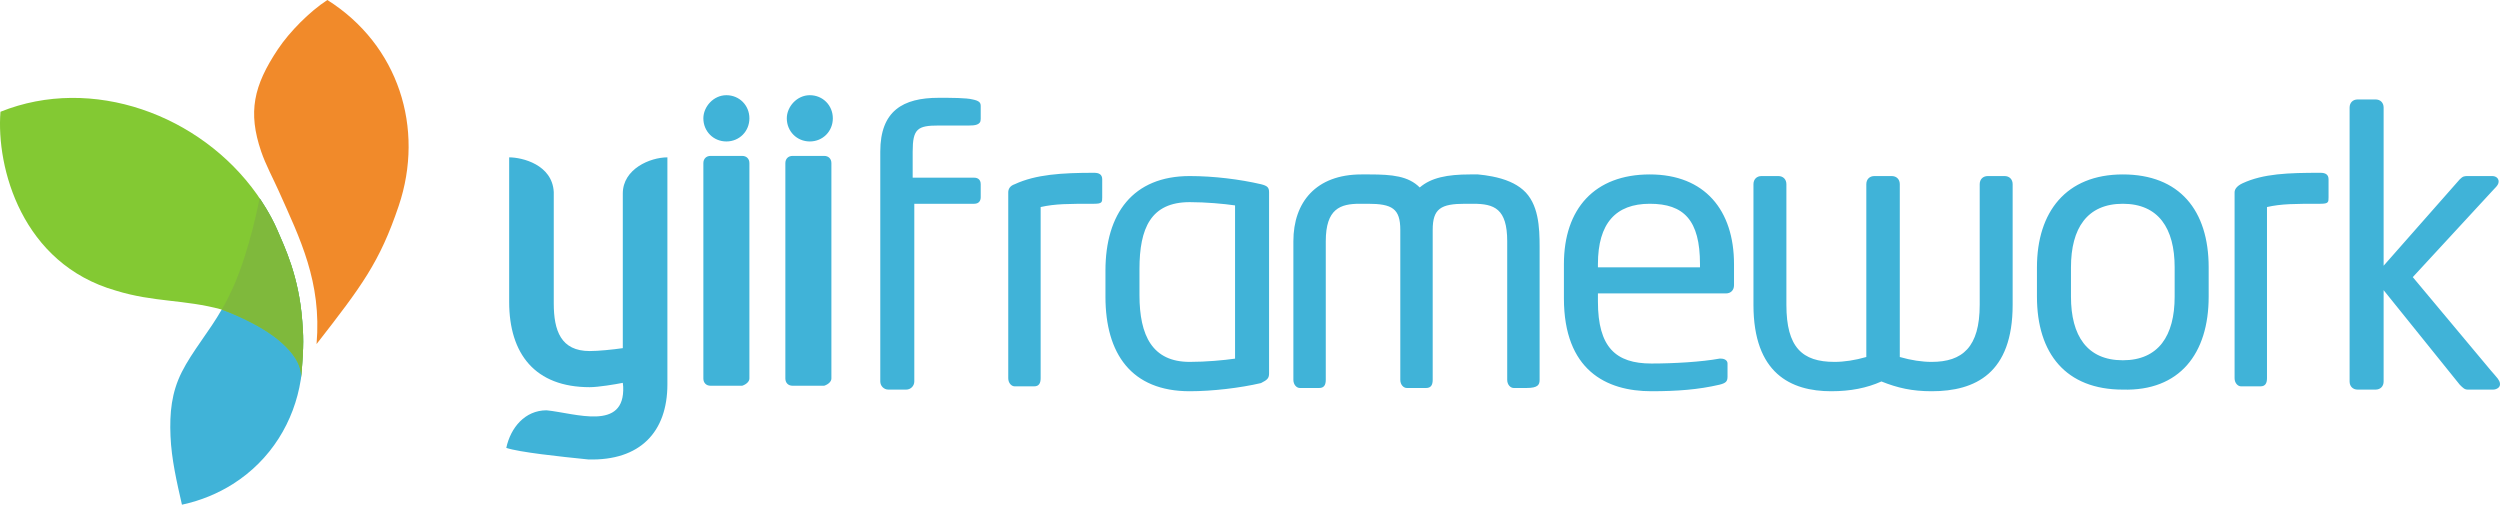
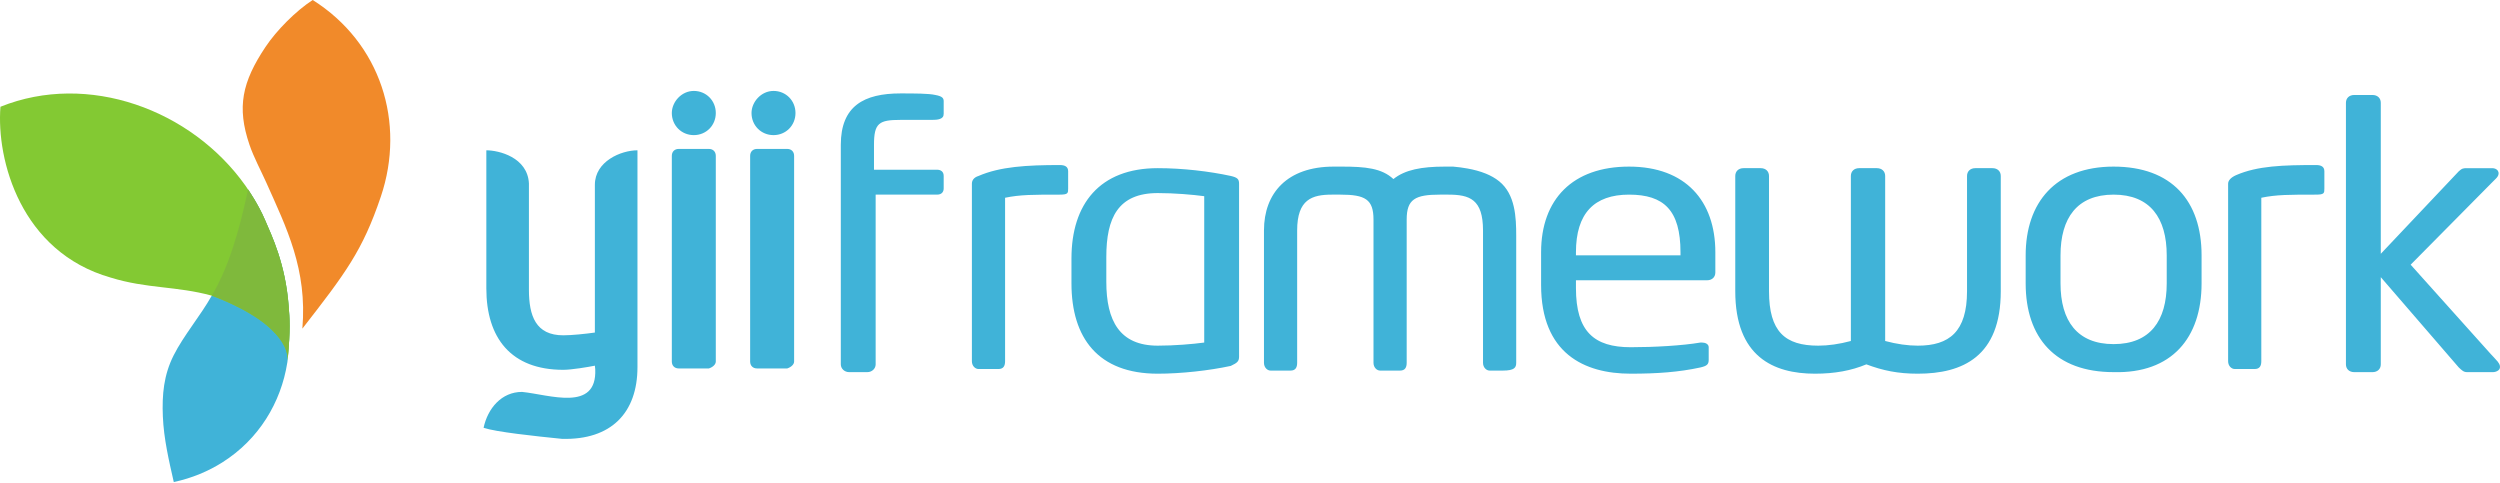
- <svg xmlns="http://www.w3.org/2000/svg" width="639" height="129" viewBox="0 0 639 129" fill="none">
+ <svg xmlns="http://www.w3.org/2000/svg" width="669" height="129" viewBox="0 0 669 129" fill="none">
  <path d="M77.253 82.001C76.387 70.511 72.698 63.062 70.902 58.841C69.107 54.62 66.347 50.669 66.345 50.676C66.34 50.694 63.86 64.122 59.401 73.837C58.657 75.46 57.668 77.486 56.671 79.117C53.592 84.578 49.126 89.803 46.464 95.098C43.825 100.346 43.335 105.544 43.58 111.453C43.827 117.395 45.194 123.223 46.505 129C51.45 127.928 55.753 126.094 59.476 123.749C69.273 117.577 75.193 107.706 76.875 97.072C76.875 97.072 76.957 96.64 76.994 96.113C77.752 87.894 77.501 85.3 77.253 82.001Z" fill="#40B3D8" />
  <path d="M77.253 82.001C76.387 70.511 72.698 63.062 70.902 58.841C69.107 54.62 66.347 50.669 66.345 50.676L66.344 50.679C66.344 50.677 66.345 50.675 66.345 50.675L65.686 49.691C51.238 29.312 23.53 19.137 0.12 28.568C-1.008 42.852 5.583 67.43 29.628 74.285C39.348 77.29 47.132 76.51 56.671 79.117C56.671 79.117 56.671 79.117 56.671 79.117C56.671 79.117 66.367 82.513 72.009 87.605C74.546 89.895 77.087 92.909 76.96 96.494C77.763 87.963 77.506 85.353 77.253 82.001Z" fill="#83C933" />
-   <path d="M638.979 97.93C638.913 97.515 638.71 97.177 638.472 96.841C638.457 96.82 638.443 96.796 638.429 96.774C638.418 96.761 638.408 96.746 638.397 96.733C637.863 96.034 637.242 95.399 636.679 94.72C636.144 94.083 635.61 93.443 635.076 92.804C634.434 92.036 633.792 91.269 633.15 90.501C632.433 89.643 631.715 88.782 630.995 87.923C630.231 87.009 629.468 86.098 628.705 85.183C627.927 84.254 627.149 83.324 626.374 82.395L624.095 79.67C623.383 78.818 622.672 77.968 621.963 77.117C621.331 76.364 620.702 75.609 620.07 74.856C619.551 74.236 619.034 73.615 618.516 72.993C618.139 72.545 617.763 72.098 617.389 71.648L616.786 70.925C616.782 70.92 616.707 70.835 616.707 70.835C616.719 70.822 616.731 70.809 616.744 70.796L616.843 70.688C616.898 70.63 616.952 70.57 617.007 70.51C617.081 70.428 617.156 70.348 617.23 70.266C617.324 70.166 617.419 70.064 617.513 69.963C617.624 69.843 617.734 69.722 617.845 69.601C617.973 69.463 618.102 69.324 618.23 69.185C618.373 69.029 618.518 68.874 618.66 68.718L619.135 68.202C619.308 68.017 619.481 67.83 619.652 67.643C619.836 67.444 620.022 67.245 620.204 67.045C620.4 66.832 620.595 66.62 620.792 66.408L621.409 65.739C621.626 65.505 621.841 65.272 622.055 65.039C622.279 64.796 622.502 64.555 622.726 64.313C622.955 64.064 623.186 63.814 623.417 63.564C623.653 63.308 623.89 63.054 624.125 62.796C624.366 62.534 624.607 62.274 624.848 62.013C625.094 61.747 625.338 61.481 625.583 61.216C625.833 60.947 626.08 60.679 626.328 60.412C626.576 60.14 626.825 59.87 627.074 59.599C627.325 59.329 627.575 59.058 627.826 58.787C628.073 58.517 628.323 58.247 628.572 57.976C628.82 57.708 629.07 57.44 629.317 57.171C629.563 56.906 629.807 56.639 630.053 56.374C630.294 56.112 630.536 55.852 630.777 55.589C631.013 55.332 631.249 55.077 631.485 54.819C631.716 54.569 631.949 54.318 632.178 54.068L632.849 53.341C633.065 53.107 633.282 52.875 633.496 52.64C633.703 52.417 633.909 52.192 634.116 51.968L634.707 51.331C634.89 51.13 635.075 50.929 635.262 50.728C635.435 50.542 635.606 50.356 635.779 50.167C635.938 49.995 636.098 49.823 636.257 49.65C636.402 49.493 636.546 49.337 636.691 49.179C636.82 49.039 636.949 48.899 637.079 48.76C637.19 48.637 637.302 48.516 637.417 48.394C637.745 48.035 638.113 47.705 638.376 47.287C638.673 46.816 638.776 46.222 638.476 45.724C638.277 45.392 637.946 45.172 637.579 45.073C637.389 45.023 637.192 45.002 636.997 45.002H630.784C629.958 45.002 629.542 45.002 628.716 45.837L609.255 67.919V27.503C609.255 26.254 608.425 25.418 607.184 25.418H602.628C601.386 25.418 600.558 26.253 600.558 27.503V97.503C600.558 98.751 601.386 99.584 602.628 99.584H607.184C608.425 99.584 609.255 98.751 609.255 97.503V74.169L628.716 98.334C629.543 99.169 629.958 99.584 630.784 99.584H637.234C637.747 99.584 638.282 99.394 638.66 99.037C638.962 98.749 639.044 98.332 638.979 97.93ZM595.178 50.417V45.836C595.178 44.584 594.348 44.166 593.108 44.166C584.824 44.166 578.527 44.369 573.144 46.87C571.793 47.518 571.16 48.334 571.16 49.168V96.666C571.16 97.916 571.99 98.749 572.816 98.749H577.785C579.029 98.749 579.442 97.916 579.442 96.666V52.918C583.168 52.083 586.481 52.083 593.108 52.083C595.178 52.083 595.178 51.667 595.178 50.417ZM555.841 75.834C555.841 85.833 551.699 92.085 542.589 92.085C533.48 92.085 529.34 85.832 529.34 75.834V68.333C529.34 58.335 533.48 52.083 542.589 52.083C551.699 52.083 555.841 58.335 555.841 68.333V75.834ZM564.537 75.834V68.333C564.537 53.75 557.082 44.584 542.589 44.584C528.096 44.584 520.645 54.168 520.645 68.333V75.834C520.645 90.418 528.097 99.583 542.589 99.583C557.082 100 564.537 90.418 564.537 75.834ZM514.433 77.918V47.084C514.433 45.836 513.606 45 512.363 45H508.083C506.842 45 506.013 45.835 506.013 47.084V77.918C506.013 88.75 501.597 92.499 493.731 92.499C491.244 92.499 488.485 92.085 485.587 91.251V47.084C485.587 45.836 484.76 45 483.516 45H479.098C477.856 45 477.03 45.835 477.03 47.084V91.251C474.13 92.085 471.37 92.499 468.887 92.499C460.605 92.499 456.602 88.75 456.602 77.918V47.084C456.602 45.836 455.775 45 454.534 45H450.253C449.01 45 448.184 45.835 448.184 47.084V77.918C448.184 95.417 457.706 100 468.058 100C473.029 100 477.168 99.168 480.894 97.502C485.037 99.169 488.763 100 493.731 100C504.91 100 514.433 95.417 514.433 77.918ZM434.518 68.333H408.43V67.5C408.43 57.083 412.985 52.083 421.682 52.083C430.378 52.083 434.517 56.251 434.517 67.5V68.333H434.518ZM443.212 72.916V67.5C443.212 53.75 435.76 44.584 421.682 44.584C407.602 44.584 399.736 53.333 399.736 67.5V76.25C399.736 94.583 410.502 99.999 422.094 99.999C428.722 99.999 434.104 99.582 439.485 98.332C441.144 97.916 441.556 97.501 441.556 96.249V92.916C441.556 92.085 440.729 91.666 439.9 91.666H439.485C434.931 92.499 427.892 92.916 422.094 92.916C412.985 92.916 408.43 88.75 408.43 77.083V75H441.144C442.386 75.001 443.212 74.168 443.212 72.916ZM393.525 97.084V63.093C393.525 58.155 393.301 52.013 389.286 48.524C388.299 47.666 387.161 46.992 385.964 46.469C384.499 45.828 382.946 45.4 381.38 45.094C380.193 44.86 378.994 44.699 377.789 44.584H375.719C369.924 44.584 365.781 45.417 362.885 47.917C359.984 45 355.845 44.584 350.048 44.584H347.977C336.384 44.584 330.587 51.667 330.587 61.668V97.084C330.587 98.333 331.413 99.169 332.242 99.169H337.211C338.454 99.169 338.868 98.334 338.868 97.084V61.668C338.868 53.333 342.594 52.083 347.563 52.083H349.633C355.846 52.083 357.916 53.333 357.916 58.751V97.084C357.916 98.333 358.743 99.169 359.573 99.169H364.541C365.782 99.169 366.198 98.334 366.198 97.084V58.751C366.198 53.333 368.268 52.083 374.478 52.083H376.548C381.932 52.083 385.243 53.333 385.243 61.668V97.084C385.243 98.333 386.073 99.169 386.9 99.169H390.212C393.112 99.168 393.525 98.333 393.525 97.084ZM315.679 91.667C312.78 92.085 308.227 92.499 304.086 92.499C294.561 92.499 291.249 85.833 291.249 75.417V68.751C291.249 58.335 294.149 51.667 304.086 51.667C308.227 51.667 312.78 52.084 315.679 52.501V91.667ZM324.374 95.417V49.169C324.374 47.917 323.962 47.502 322.305 47.084C316.923 45.836 310.295 45 304.086 45C289.592 45 282.554 54.585 282.554 69.166V75.834C282.554 90.418 289.178 100 304.086 100C309.884 100 316.923 99.168 322.305 97.917C323.962 97.084 324.374 96.667 324.374 95.417ZM281.726 50.417V45.836C281.726 44.584 280.897 44.166 279.656 44.166C271.372 44.166 264.749 44.584 259.365 47.084C258.125 47.502 257.709 48.334 257.709 49.169V96.667C257.709 97.917 258.538 98.75 259.365 98.75H264.333C265.577 98.75 265.99 97.917 265.99 96.667V52.919C269.717 52.084 273.029 52.084 279.656 52.084C281.726 52.083 281.726 51.667 281.726 50.417ZM250.67 30.417V27.084C250.67 26.252 250.315 25.763 248.6 25.417C246.943 25 243.217 25 239.905 25C230.795 25 225 28.333 225 38.751V97.501C225 98.65 225.926 99.582 227.068 99.582H231.625C232.769 99.582 233.695 98.65 233.695 97.501V52.083H249.014C250.256 52.083 250.67 51.251 250.67 50.417V47.084C250.67 45.836 249.844 45.417 249.014 45.417H233.28V38.751C233.28 32.917 234.521 32.083 239.905 32.083H247.71C248.393 32.083 249.187 32.052 249.734 31.829C250.369 31.572 250.67 31.203 250.67 30.417Z" fill="#40B3D8" />
+   <path d="M668.978 97.93C668.906 97.515 668.689 97.177 668.434 96.841C668.418 96.82 668.403 96.796 668.388 96.774C668.376 96.761 668.365 96.746 668.353 96.733C667.78 96.034 667.114 95.399 666.511 94.72C665.938 94.083 665.365 93.443 664.792 92.804C664.103 92.036 663.415 91.269 662.726 90.501C661.958 89.643 661.187 88.782 660.415 87.923C659.596 87.009 658.777 86.098 657.959 85.183C657.125 84.254 656.29 83.324 655.459 82.395L653.014 79.67C652.251 78.818 651.489 77.968 650.728 77.117C650.05 76.364 649.376 75.609 648.699 74.856C648.142 74.236 647.587 73.615 647.031 72.993C646.627 72.545 646.224 72.098 645.823 71.648L645.176 70.925C645.172 70.92 645.091 70.835 645.092 70.835C645.105 70.822 645.118 70.809 645.131 70.796L645.237 70.688C645.297 70.63 645.354 70.57 645.413 70.51C645.492 70.428 645.573 70.348 645.653 70.266C645.754 70.166 645.855 70.064 645.956 69.963C646.074 69.843 646.193 69.722 646.312 69.601C646.449 69.463 646.587 69.324 646.725 69.185C646.878 69.029 647.034 68.874 647.186 68.718L647.695 68.202C647.881 68.017 648.066 67.83 648.25 67.643C648.447 67.444 648.646 67.245 648.842 67.045C649.052 66.832 649.262 66.62 649.472 66.408L650.135 65.739C650.367 65.505 650.598 65.272 650.827 65.039C651.068 64.796 651.306 64.555 651.547 64.313C651.793 64.064 652.04 63.814 652.288 63.564C652.541 63.308 652.795 63.054 653.047 62.796C653.306 62.534 653.565 62.274 653.822 62.013C654.086 61.747 654.348 61.481 654.611 61.216C654.879 60.947 655.144 60.679 655.409 60.412C655.676 60.14 655.943 59.87 656.21 59.599C656.479 59.329 656.747 59.058 657.016 58.787C657.282 58.517 657.549 58.247 657.817 57.976C658.082 57.708 658.35 57.44 658.615 57.171C658.879 56.906 659.141 56.639 659.404 56.374C659.663 56.112 659.922 55.852 660.181 55.589C660.434 55.332 660.688 55.077 660.941 54.819C661.188 54.569 661.438 54.318 661.683 54.068L662.403 53.341C662.634 53.107 662.868 52.875 663.097 52.64C663.319 52.417 663.54 52.192 663.762 51.968L664.396 51.331C664.593 51.13 664.79 50.929 664.991 50.728C665.177 50.542 665.36 50.356 665.546 50.167C665.716 49.995 665.887 49.823 666.058 49.65C666.214 49.493 666.368 49.337 666.524 49.179C666.662 49.039 666.8 48.899 666.94 48.76C667.059 48.637 667.179 48.516 667.302 48.394C667.654 48.035 668.049 47.705 668.331 47.287C668.65 46.816 668.759 46.222 668.439 45.724C668.225 45.392 667.87 45.172 667.476 45.073C667.272 45.023 667.061 45.002 666.852 45.002H660.189C659.303 45.002 658.857 45.002 657.971 45.837L637.099 67.919V27.503C637.099 26.254 636.21 25.418 634.879 25.418H629.992C628.66 25.418 627.773 26.253 627.773 27.503V97.503C627.773 98.751 628.66 99.584 629.992 99.584H634.879C636.21 99.584 637.099 98.751 637.099 97.503V74.169L657.971 98.334C658.857 99.169 659.303 99.584 660.189 99.584H667.106C667.656 99.584 668.23 99.394 668.635 99.037C668.959 98.749 669.047 98.332 668.978 97.93ZM622.002 50.417V45.836C622.002 44.584 621.113 44.166 619.782 44.166C610.898 44.166 604.145 44.369 598.372 46.87C596.923 47.518 596.244 48.334 596.244 49.168V96.666C596.244 97.916 597.134 98.749 598.02 98.749H603.349C604.683 98.749 605.126 97.916 605.126 96.666V52.918C609.122 52.083 612.675 52.083 619.782 52.083C622.002 52.083 622.002 51.667 622.002 50.417ZM579.815 75.834C579.815 85.833 575.373 92.085 565.603 92.085C555.834 92.085 551.394 85.832 551.394 75.834V68.333C551.394 58.335 555.834 52.083 565.603 52.083C575.373 52.083 579.815 58.335 579.815 68.333V75.834ZM589.141 75.834V68.333C589.141 53.75 581.146 44.584 565.603 44.584C550.06 44.584 542.069 54.168 542.069 68.333V75.834C542.069 90.418 550.06 99.583 565.603 99.583C581.146 100 589.141 90.418 589.141 75.834ZM535.406 77.918V47.084C535.406 45.836 534.519 45 533.186 45H528.596C527.266 45 526.376 45.835 526.376 47.084V77.918C526.376 88.75 521.64 92.499 513.204 92.499C510.538 92.499 507.578 92.085 504.471 91.251V47.084C504.471 45.836 503.583 45 502.249 45H497.511C496.178 45 495.293 45.835 495.293 47.084V91.251C492.183 92.085 489.223 92.499 486.56 92.499C477.678 92.499 473.385 88.75 473.385 77.918V47.084C473.385 45.836 472.498 45 471.167 45H466.575C465.243 45 464.357 45.835 464.357 47.084V77.918C464.357 95.417 474.569 100 485.67 100C491.002 100 495.441 99.168 499.437 97.502C503.88 99.169 507.876 100 513.205 100C525.194 100 535.406 95.417 535.406 77.918ZM449.7 68.333H421.723V67.5C421.723 57.083 426.607 52.083 435.934 52.083C445.26 52.083 449.699 56.251 449.699 67.5V68.333H449.7ZM459.025 72.916V67.5C459.025 53.75 451.033 44.584 435.934 44.584C420.834 44.584 412.398 53.333 412.398 67.5V76.25C412.398 94.583 423.944 99.999 436.377 99.999C443.484 99.999 449.256 99.582 455.028 98.332C456.807 97.916 457.248 97.501 457.248 96.249V92.916C457.248 92.085 456.361 91.666 455.473 91.666H455.028C450.143 92.499 442.594 92.916 436.377 92.916C426.607 92.916 421.723 88.75 421.723 77.083V75H456.807C458.138 75.001 459.025 74.168 459.025 72.916ZM405.737 97.084V63.093C405.737 58.155 405.496 52.013 401.191 48.524C400.132 47.666 398.912 46.992 397.628 46.469C396.057 45.828 394.392 45.4 392.711 45.094C391.439 44.86 390.152 44.699 388.861 44.584H386.641C380.426 44.584 375.983 45.417 372.876 47.917C369.766 45 365.327 44.584 359.11 44.584H356.888C344.455 44.584 338.238 51.667 338.238 61.668V97.084C338.238 98.333 339.124 99.169 340.013 99.169H345.342C346.675 99.169 347.119 98.334 347.119 97.084V61.668C347.119 53.333 351.115 52.083 356.444 52.083H358.664C365.328 52.083 367.548 53.333 367.548 58.751V97.084C367.548 98.333 368.434 99.169 369.325 99.169H374.653C375.983 99.169 376.429 98.334 376.429 97.084V58.751C376.429 53.333 378.65 52.083 385.31 52.083H387.53C393.304 52.083 396.855 53.333 396.855 61.668V97.084C396.855 98.333 397.745 99.169 398.632 99.169H402.184C405.294 99.168 405.737 98.333 405.737 97.084ZM322.25 91.667C319.141 92.085 314.258 92.499 309.817 92.499C299.601 92.499 296.05 85.833 296.05 75.417V68.751C296.05 58.335 299.159 51.667 309.817 51.667C314.258 51.667 319.141 52.084 322.25 52.501V91.667ZM331.575 95.417V49.169C331.575 47.917 331.133 47.502 329.357 47.084C323.584 45.836 316.476 45 309.817 45C294.273 45 286.724 54.585 286.724 69.166V75.834C286.724 90.418 293.829 100 309.817 100C316.035 100 323.584 99.168 329.357 97.917C331.133 97.084 331.575 96.667 331.575 95.417ZM285.837 50.417V45.836C285.837 44.584 284.947 44.166 283.617 44.166C274.733 44.166 267.629 44.584 261.856 47.084C260.525 47.502 260.079 48.334 260.079 49.169V96.667C260.079 97.917 260.968 98.75 261.856 98.75H267.183C268.518 98.75 268.96 97.917 268.96 96.667V52.919C272.957 52.084 276.51 52.084 283.617 52.084C285.837 52.083 285.837 51.667 285.837 50.417ZM252.53 30.417V27.084C252.53 26.252 252.149 25.763 250.31 25.417C248.533 25 244.537 25 240.985 25C231.215 25 225 28.333 225 38.751V97.501C225 98.65 225.993 99.582 227.218 99.582H232.105C233.332 99.582 234.325 98.65 234.325 97.501V52.083H250.754C252.087 52.083 252.53 51.251 252.53 50.417V47.084C252.53 45.836 251.644 45.417 250.754 45.417H233.88V38.751C233.88 32.917 235.211 32.083 240.985 32.083H249.356C250.088 32.083 250.94 32.052 251.526 31.829C252.208 31.572 252.53 31.203 252.53 30.417Z" fill="#40B3D8" />
  <path d="M206.99 24.333C210.299 24.333 212.872 26.92 212.872 30.245C212.872 33.569 210.299 36.157 206.99 36.157C203.68 36.157 201.106 33.569 201.106 30.245C201.106 27.288 203.679 24.333 206.99 24.333ZM185.664 24.333C188.971 24.333 191.547 26.92 191.547 30.245C191.547 33.569 188.972 36.157 185.664 36.157C182.355 36.157 179.779 33.569 179.779 30.245C179.779 27.288 182.355 24.333 185.664 24.333ZM191.547 96.748V41.698C191.547 40.591 190.81 39.851 189.707 39.851H181.618C180.516 39.851 179.78 40.591 179.78 41.698V96.748C179.78 97.856 180.516 98.595 181.618 98.595H189.707C190.81 98.225 191.547 97.487 191.547 96.748ZM170.587 98.225V40.22C166.176 40.22 159.188 43.176 159.188 49.457V88.988C156.616 89.358 152.938 89.729 150.733 89.729C143.378 89.729 141.541 84.555 141.541 77.535V49.086C141.173 42.067 133.451 40.22 130.143 40.22V77.166C130.143 90.465 136.761 98.963 150.733 98.963C152.938 98.963 157.352 98.223 159.188 97.855L159.286 98.813C159.795 110.321 147.055 105.614 139.702 104.874C134.186 104.874 130.51 109.308 129.406 114.481C132.715 115.589 143.011 116.698 150.365 117.436C163.603 117.806 170.587 110.418 170.587 98.225ZM212.505 96.748V41.698C212.505 40.591 211.77 39.851 210.667 39.851H202.578C201.475 39.851 200.738 40.591 200.738 41.698V96.748C200.738 97.856 201.475 98.595 202.578 98.595H210.667C211.77 98.225 212.505 97.487 212.505 96.748Z" fill="#40B3D8" />
  <path fill-rule="evenodd" clip-rule="evenodd" d="M66.753 38.717C63.337 28.674 64.785 21.944 71.035 12.579C74.016 8.111 79.163 2.928 83.674 0C101.873 11.46 108.603 32.804 101.909 52.628C97.038 67.052 92.468 73.1 80.912 87.94C82.259 72.046 76.692 61.027 71.226 48.783C69.835 45.668 67.912 42.122 66.753 38.717Z" fill="#F18A2A" />
  <path d="M76.96 96.494C77.087 92.909 74.546 89.895 72.009 87.605C66.367 82.513 56.671 79.117 56.671 79.117C57.669 77.486 58.657 75.46 59.401 73.837C63.86 64.122 66.34 50.694 66.345 50.676C66.347 50.67 69.107 54.62 70.903 58.841C72.699 63.062 76.387 70.51 77.254 82.001C77.506 85.353 77.763 87.963 76.96 96.494Z" fill="#7FB93C" />
</svg>
